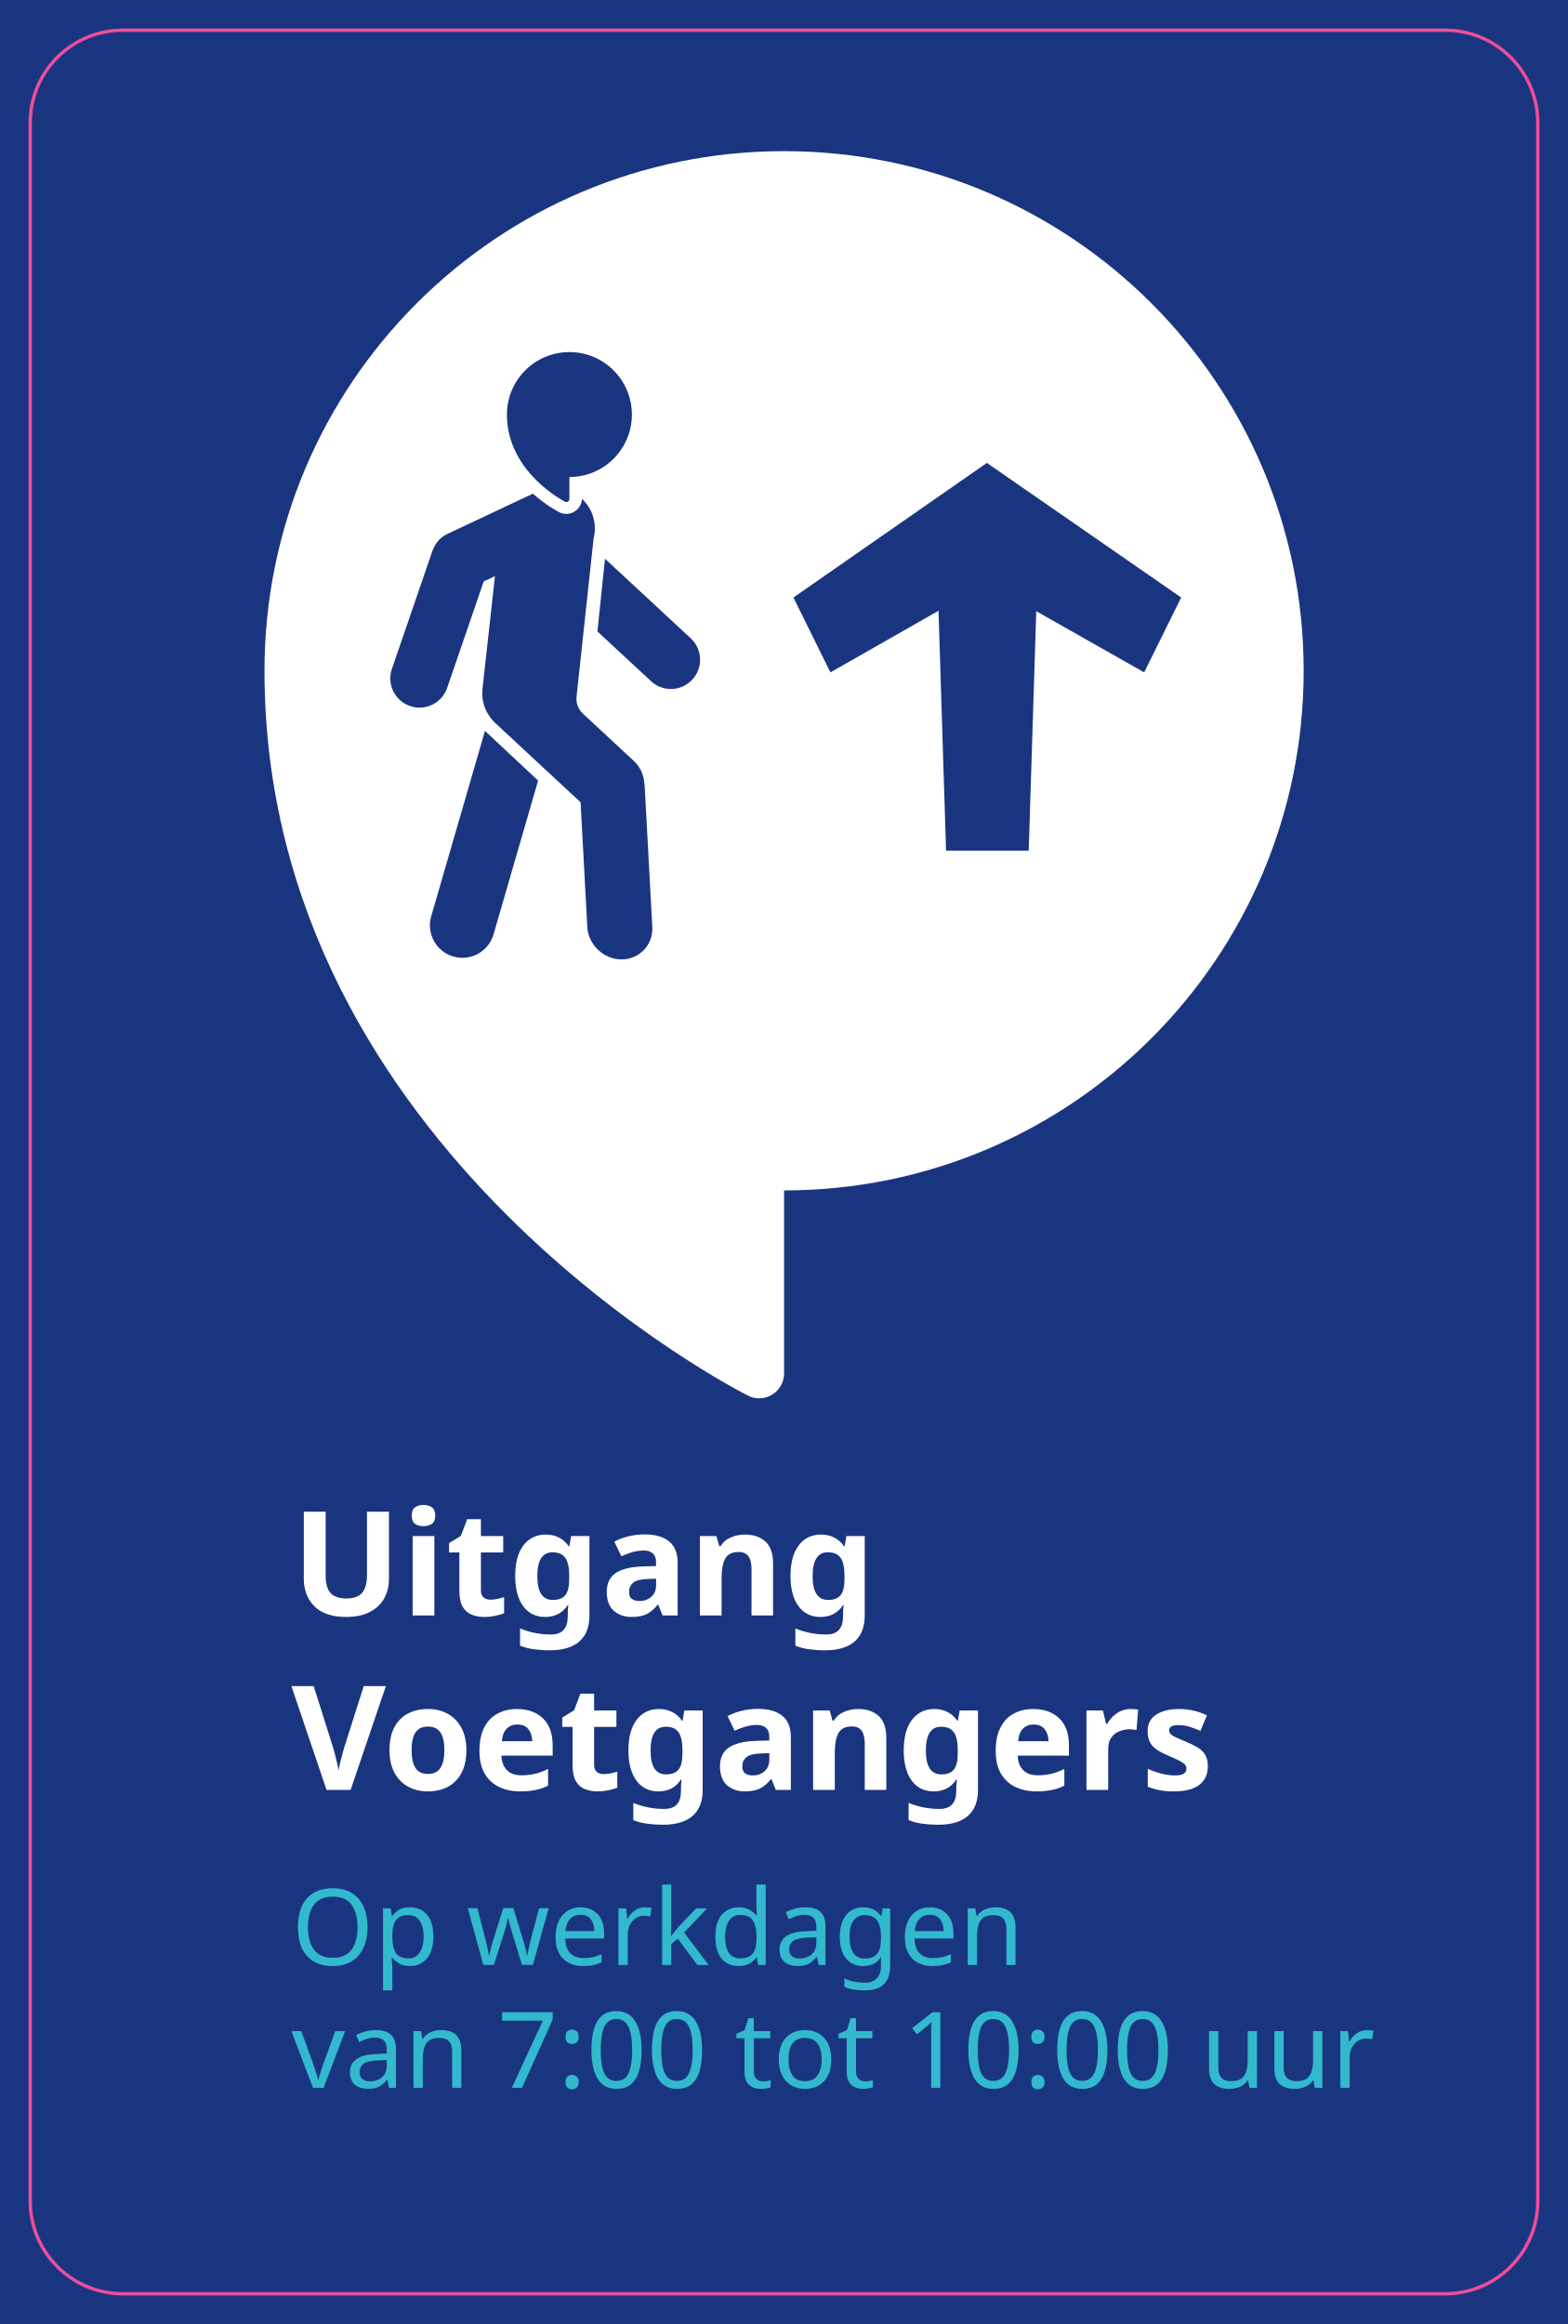
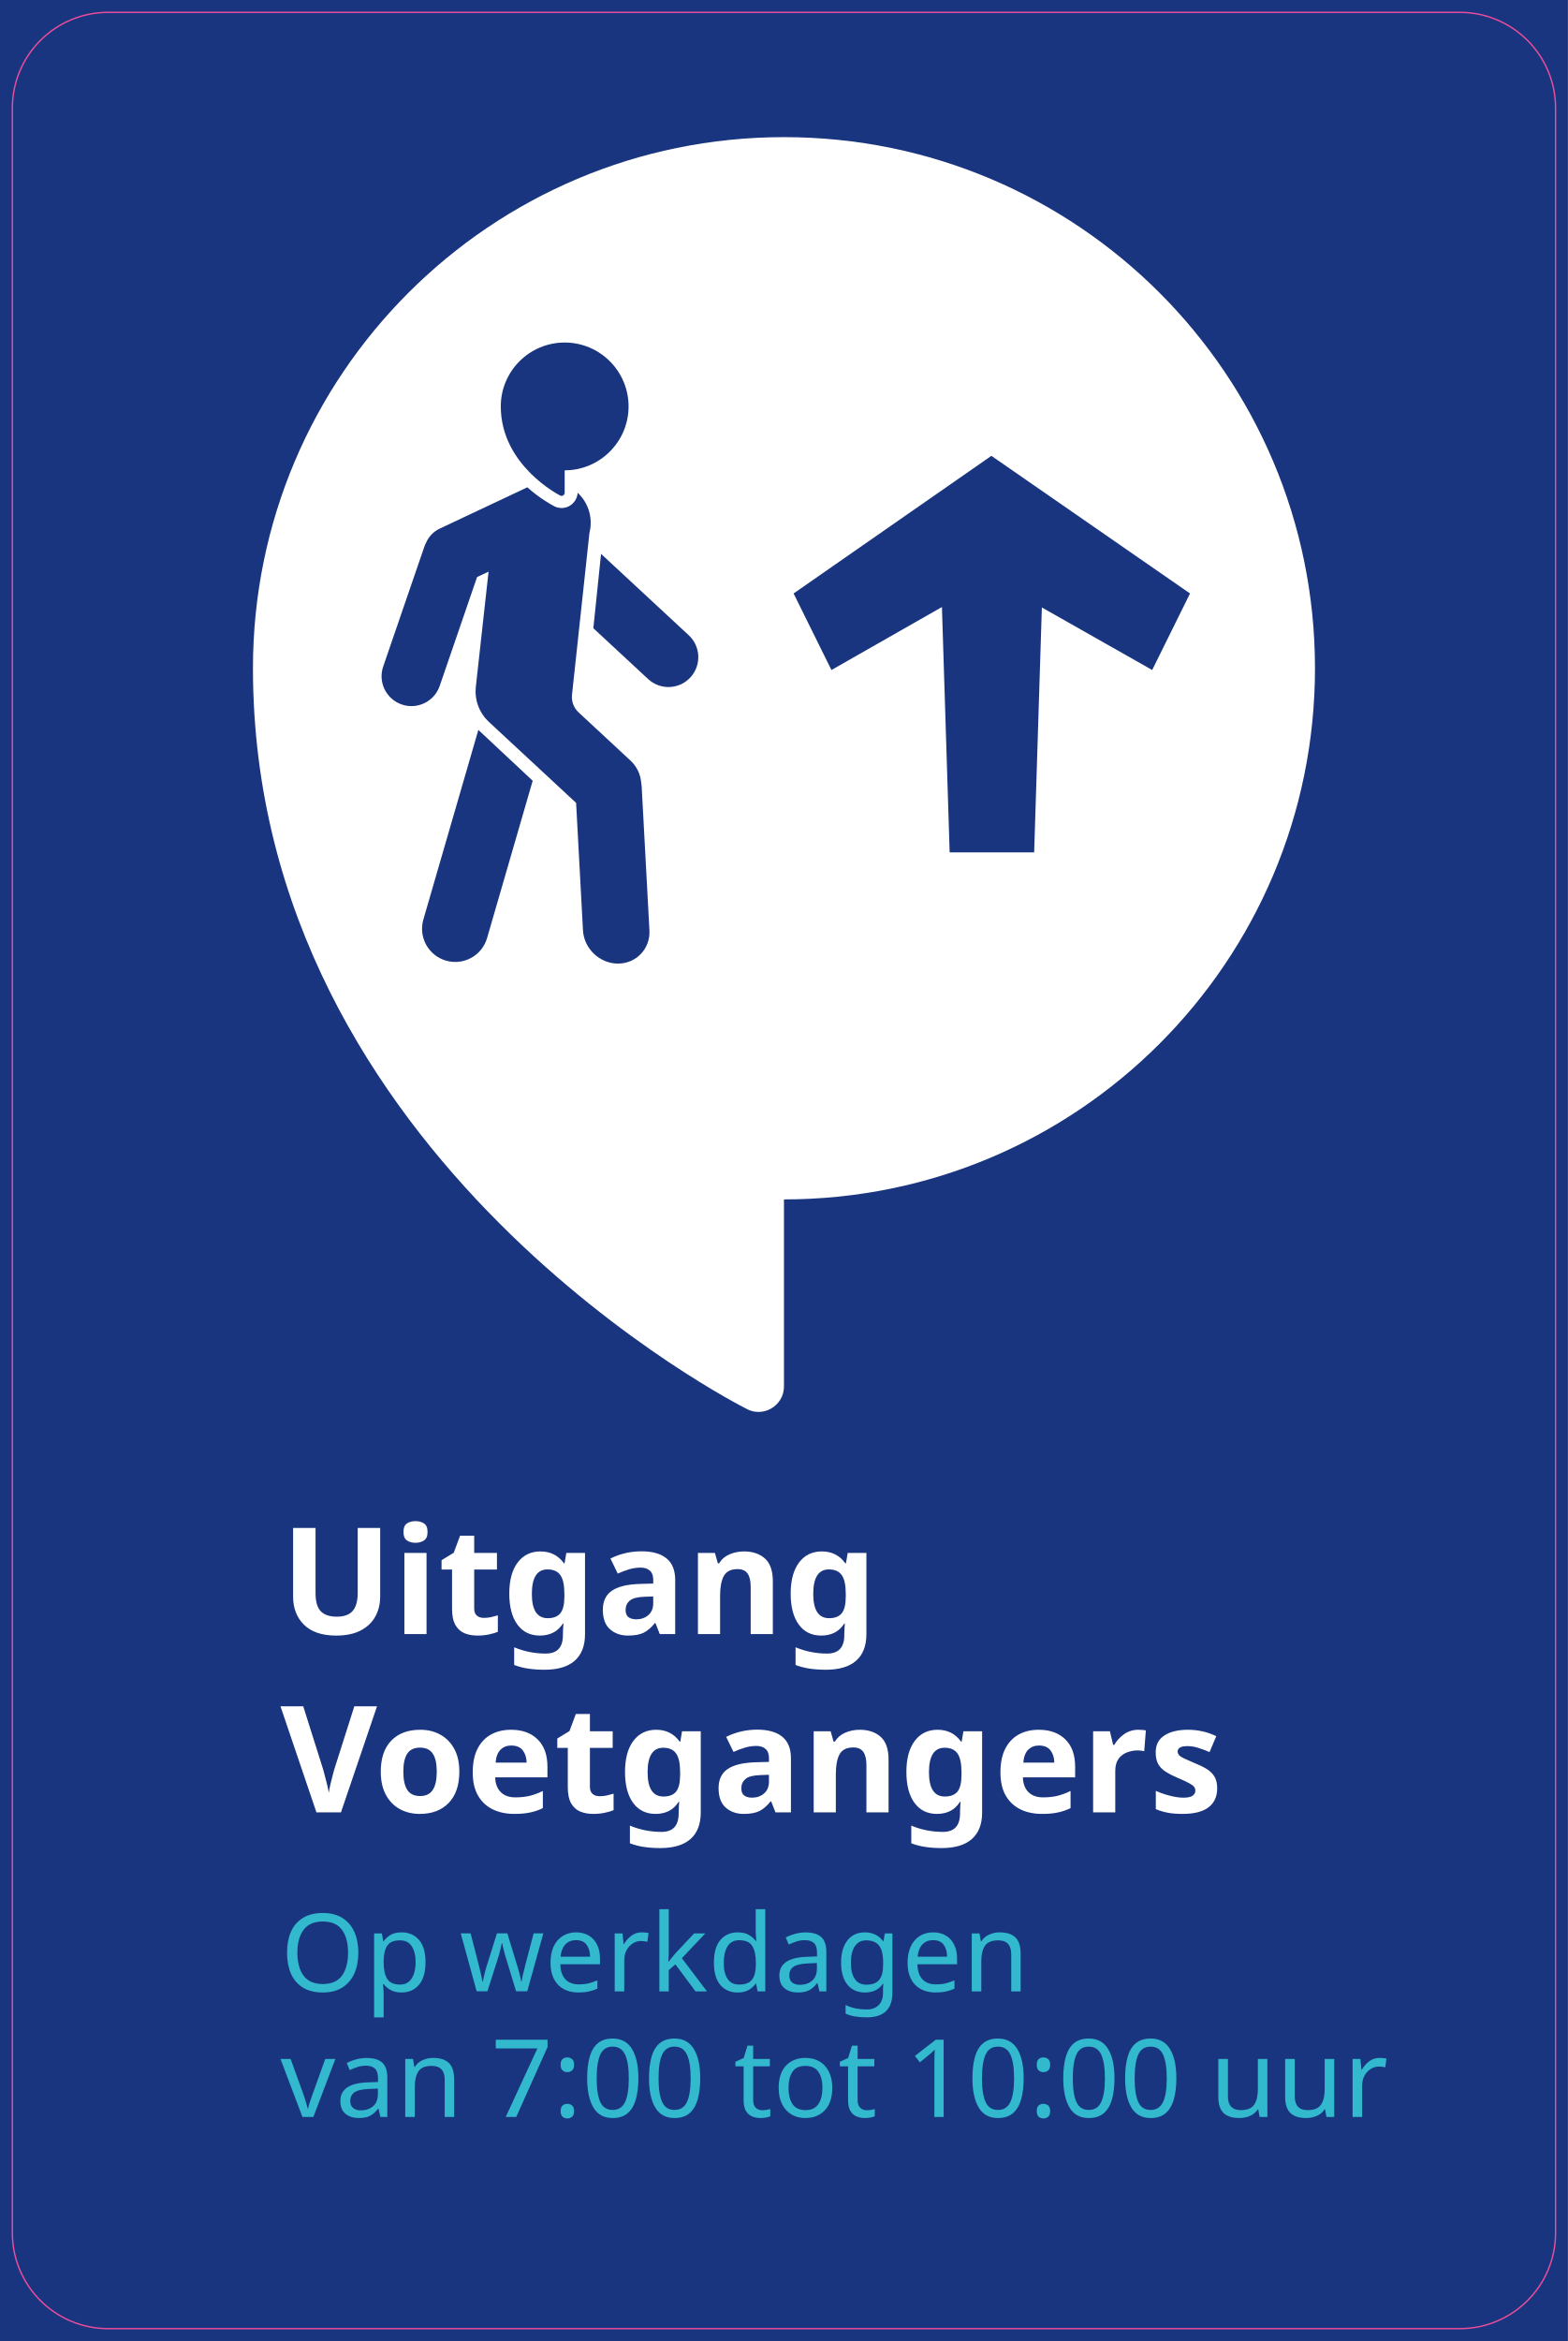
- <svg xmlns="http://www.w3.org/2000/svg" width="166mm" height="246mm" viewBox="0 0 166 246">
+ <svg xmlns="http://www.w3.org/2000/svg" width="406mm" height="606mm" viewBox="0 0 406 606">
  <g id="py-app-sign-kolom-looproute-rechtdoor-template">
-     <rect x="0" y="0" width="166" height="246" fill="#1A3580" id="bleed-background" data-variable="background-colour" />
+     <rect x="0" y="0" width="406" height="606" fill="#1A3580" id="bleed-background" data-variable="background-colour" />
    <g id="py-atom-shape-bubble-solid">
-       <g data-element="py-atom-shape-bubble-solid" transform="translate(28 16) scale(3.056 3.056)">
+       <g data-element="py-atom-shape-bubble-solid" transform="translate(65.5 35.5) scale(7.639 7.639)">
        <path d="M18 0C8.059 0 0 8.058 0 17.998C0 34.701 16.691 43.073 16.691 43.073C17.264 43.423 18 43.006 18 42.335L18 35.997C27.941 35.997 36 27.939 36 17.998C36 8.058 27.941 0 18 0" fill="#FFFFFF" />
      </g>
    </g>
    <g id="py-atom-figure-walk">
-       <g data-element="py-atom-figure-walk" transform="translate(40.935 37.267) scale(1.264 1.264)">
+       <g data-element="py-atom-figure-walk" transform="translate(97.838 88.667) scale(3.161 3.161)">
        <path d="M21.613 36.368C21.607 36.253 21.593 36.14 21.573 36.029C21.515 35.366 21.22 34.722 20.694 34.234L16.443 30.286C16.047 29.918 15.847 29.385 15.905 28.847L17.331 15.615C17.434 15.214 17.466 14.785 17.412 14.342C17.314 13.541 16.93 12.826 16.367 12.299C16.33 12.997 15.752 13.553 15.046 13.553C14.819 13.553 14.599 13.494 14.403 13.382C14.202 13.277 13.274 12.769 12.246 11.858L5.064 15.241C4.556 15.481 4.18 15.886 3.967 16.361C3.905 16.476 3.852 16.597 3.808 16.724L0.439 26.534C0 27.812 0.68 29.204 1.958 29.643C3.236 30.081 4.628 29.401 5.067 28.123L8.129 19.206L9.07 18.763L8.035 28.128C8.035 28.128 8.007 28.422 8.007 28.572C8.007 29.28 8.224 29.937 8.595 30.481C8.719 30.675 8.87 30.856 9.047 31.021L16.242 37.702L16.805 48.143C16.886 49.638 18.177 50.861 19.674 50.861C21.171 50.861 22.329 49.638 22.249 48.143L21.613 36.368" fill="#1A3580" />
        <path d="M10.072 5.233C10.072 2.346 12.418 0 15.305 0C18.193 0 20.539 2.346 20.539 5.233C20.539 8.119 18.193 10.466 15.305 10.466L15.305 12.306C15.305 12.501 15.087 12.628 14.926 12.524C14.926 12.524 10.072 10.086 10.072 5.233" fill="#1A3580" />
        <path d="M25.47 23.974L18.285 17.307L17.654 23.397L22.141 27.56C23.132 28.479 24.68 28.422 25.599 27.431L25.599 27.431C26.518 26.441 26.46 24.893 25.47 23.974" fill="#1A3580" />
        <path d="M3.73 47.252C3.312 48.694 4.141 50.201 5.583 50.619C7.025 51.038 8.532 50.208 8.95 48.766L12.685 35.888L8.234 31.724L3.73 47.252" fill="#1A3580" />
      </g>
    </g>
    <g id="py-atom-arrow-up-plain" data-variable="arrow-direction">
-       <g data-element="py-atom-arrow-up-plain" transform="translate(83.998 49) scale(0.821 0.821)">
+       <g data-element="py-atom-arrow-up-plain" transform="translate(205.496 117.999) scale(2.053 2.053)">
        <path d="M19.683 50.001L18.319 6.661L31.705 6.661L30.341 50.001L19.683 50.001" fill="#1A3580" />
        <path d="M24.946 15.51L4.772 27.006L0 17.354L24.946 0L50 17.354L45.228 27.006L24.946 15.51" fill="#1A3580" />
      </g>
    </g>
    <g id="variables">
-       <text x="30.852" y="171" font-family="Ubuntu" font-size="15.388" font-weight="bold" fill="#FFFFFF" data-variable="caption-1" xml:space="preserve">Uitgang</text>
-       <text x="30.852" y="189.466" font-family="Ubuntu" font-size="15.388" font-weight="bold" fill="#FFFFFF" data-variable="caption-2" xml:space="preserve">Voetgangers</text>
-       <text x="30.852" y="208" font-family="Ubuntu Medium" font-size="11.2" fill="#32B9CD" data-variable="when-1" xml:space="preserve">Op werkdagen</text>
-       <text x="30.852" y="221" font-family="Ubuntu Medium" font-size="11.2" fill="#32B9CD" data-variable="when-2" xml:space="preserve">van 7:00 tot 10:00 uur</text>
+       <text x="72.63" y="423" font-family="Ubuntu" font-size="38.47" font-weight="bold" fill="#FFFFFF" data-variable="caption-1" xml:space="preserve">Uitgang</text>
+       <text x="72.63" y="469.164" font-family="Ubuntu" font-size="38.47" font-weight="bold" fill="#FFFFFF" data-variable="caption-2" xml:space="preserve">Voetgangers</text>
+       <text x="72.63" y="515.5" font-family="Ubuntu Medium" font-size="28" fill="#32B9CD" data-variable="when-1" xml:space="preserve">Op werkdagen</text>
+       <text x="72.63" y="548" font-family="Ubuntu Medium" font-size="28" fill="#32B9CD" data-variable="when-2" xml:space="preserve">van 7:00 tot 10:00 uur</text>
    </g>
    <g id="cut-contour" data-spot="ThruCut">
-       <rect x="3.2" y="3.2" width="159.6" height="239.6" fill="none" stroke="#EE4D9B" stroke-width="0.353" rx="9.8" ry="9.8" />
+       <rect x="3.2" y="3.2" width="399.6" height="599.6" fill="none" stroke="#EE4D9B" stroke-width="0.353" rx="24.8" ry="24.8" />
    </g>
    <g id="guides" visibility="hidden">
-       <rect x="3" y="3" width="160" height="240" fill="none" stroke="#00A0E0" stroke-width="0.2" />
+       <rect x="3" y="3" width="400" height="600" fill="none" stroke="#00A0E0" stroke-width="0.2" />
    </g>
  </g>
</svg>
